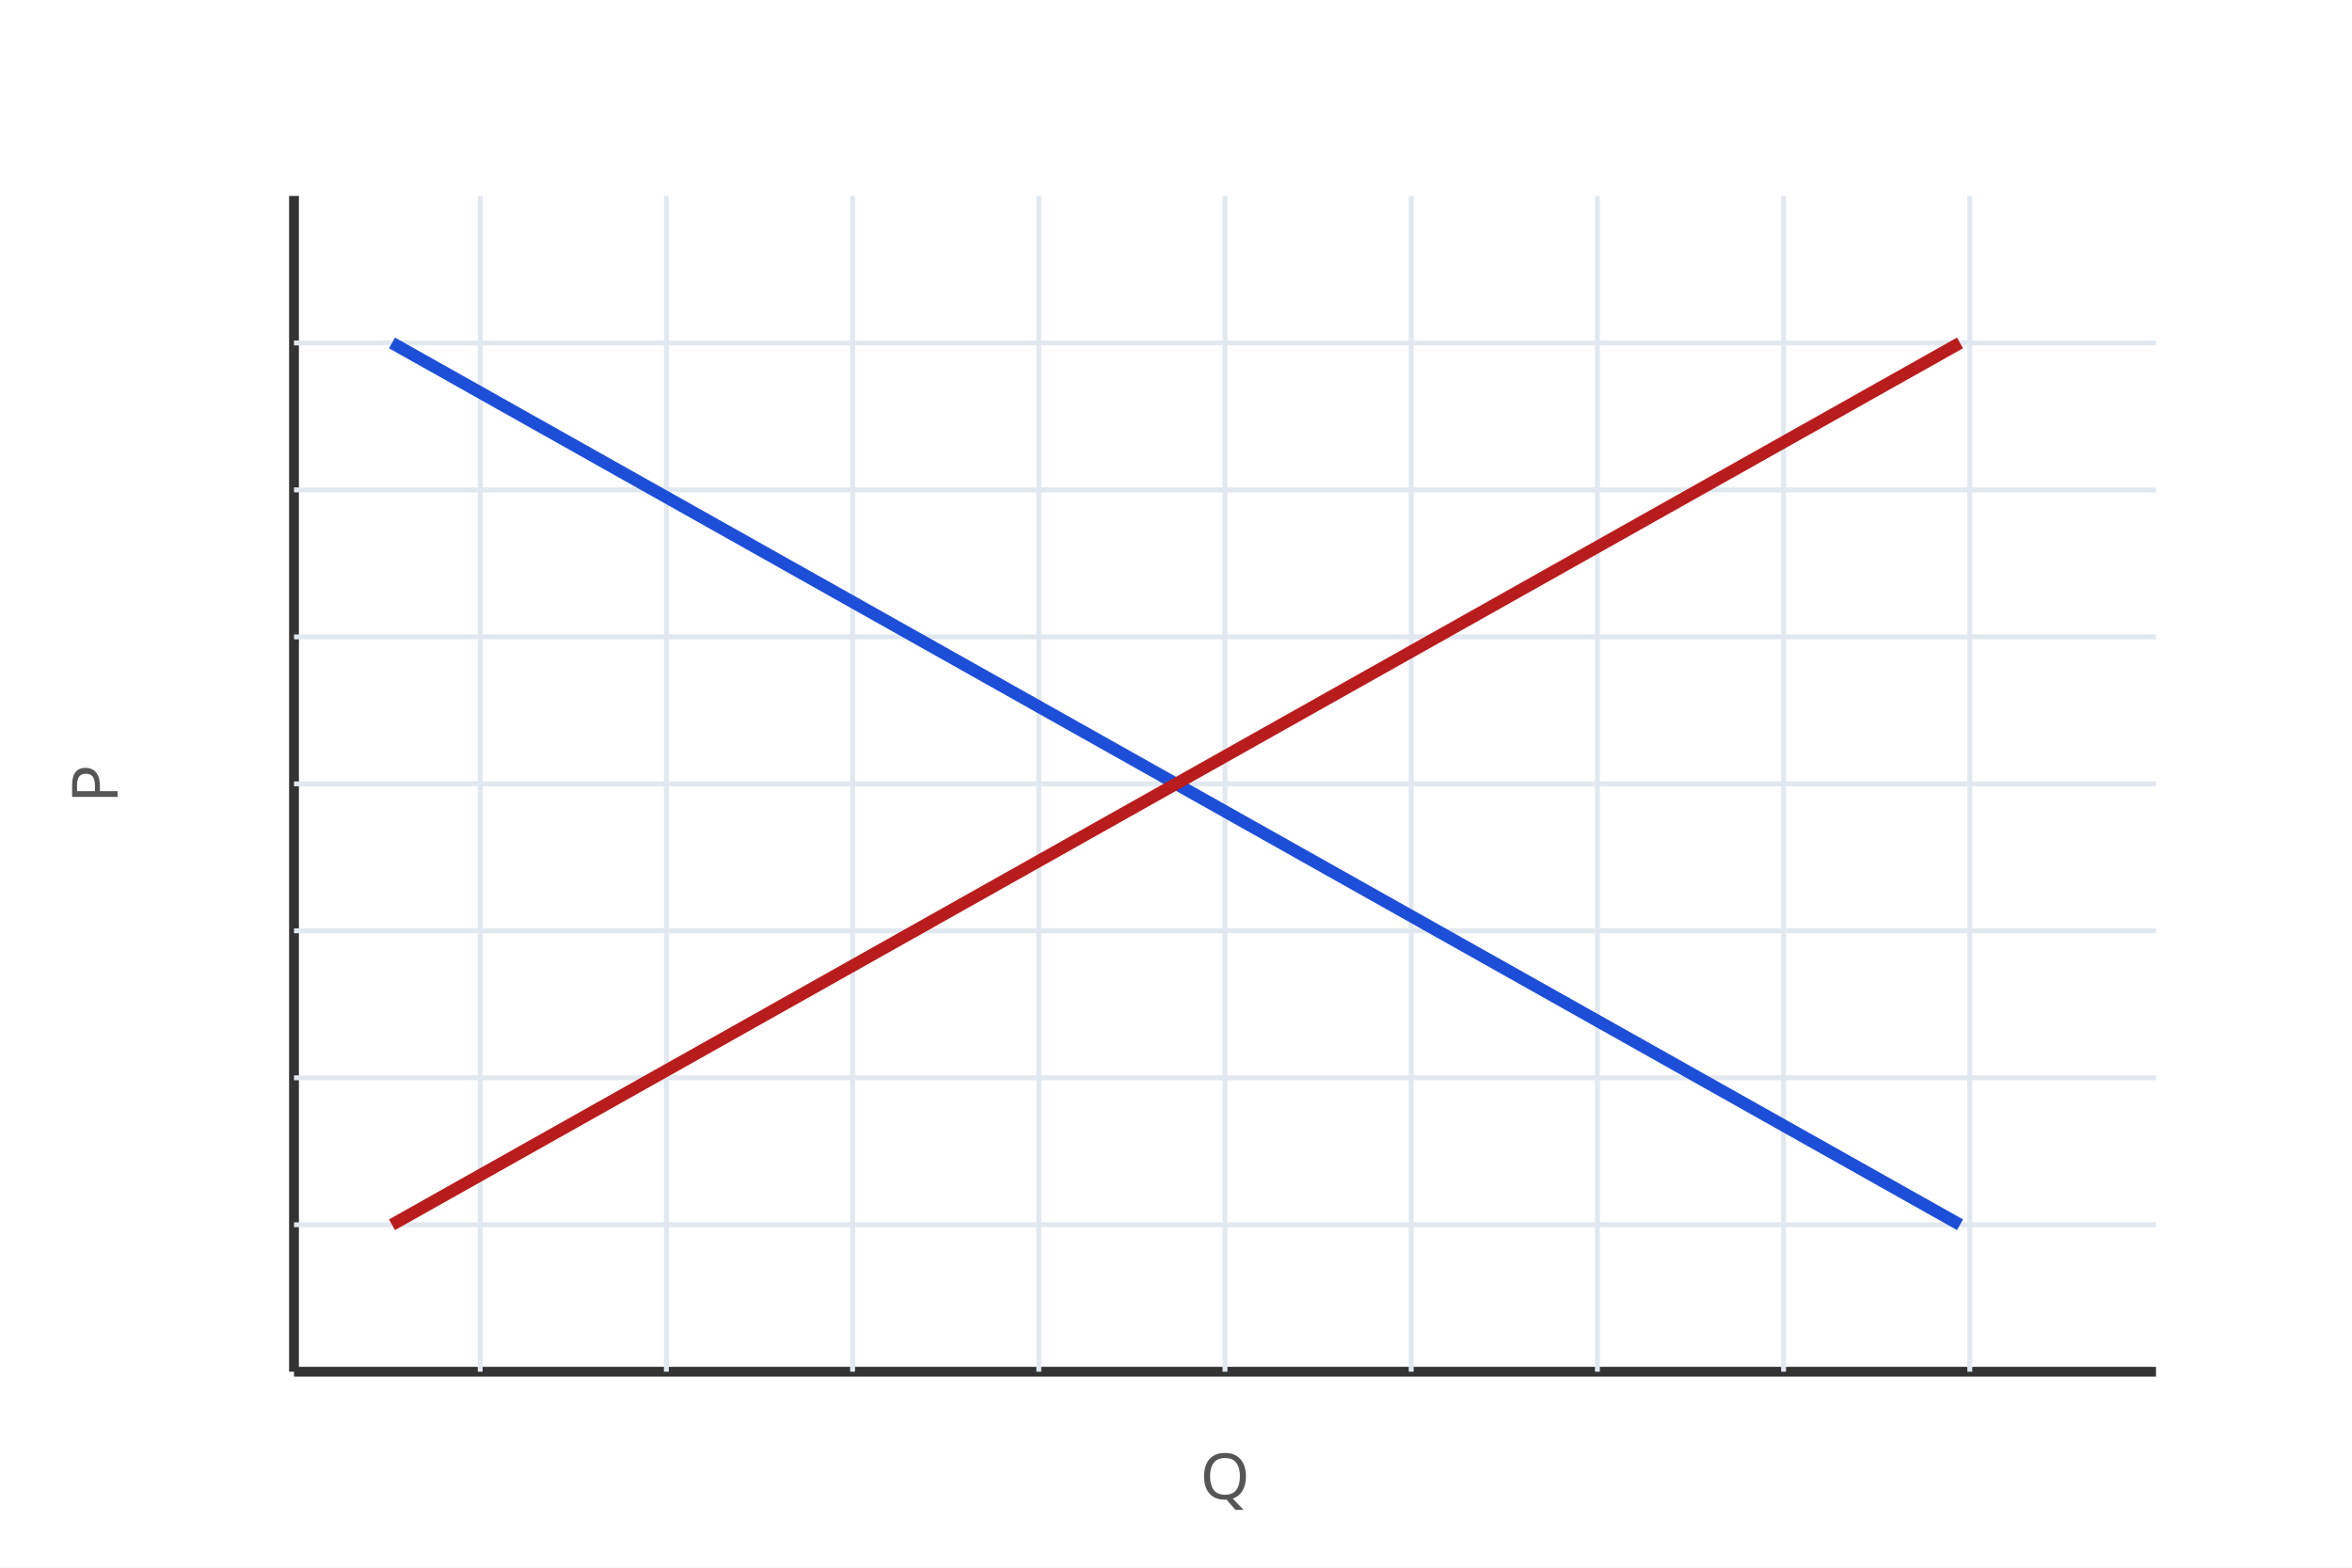
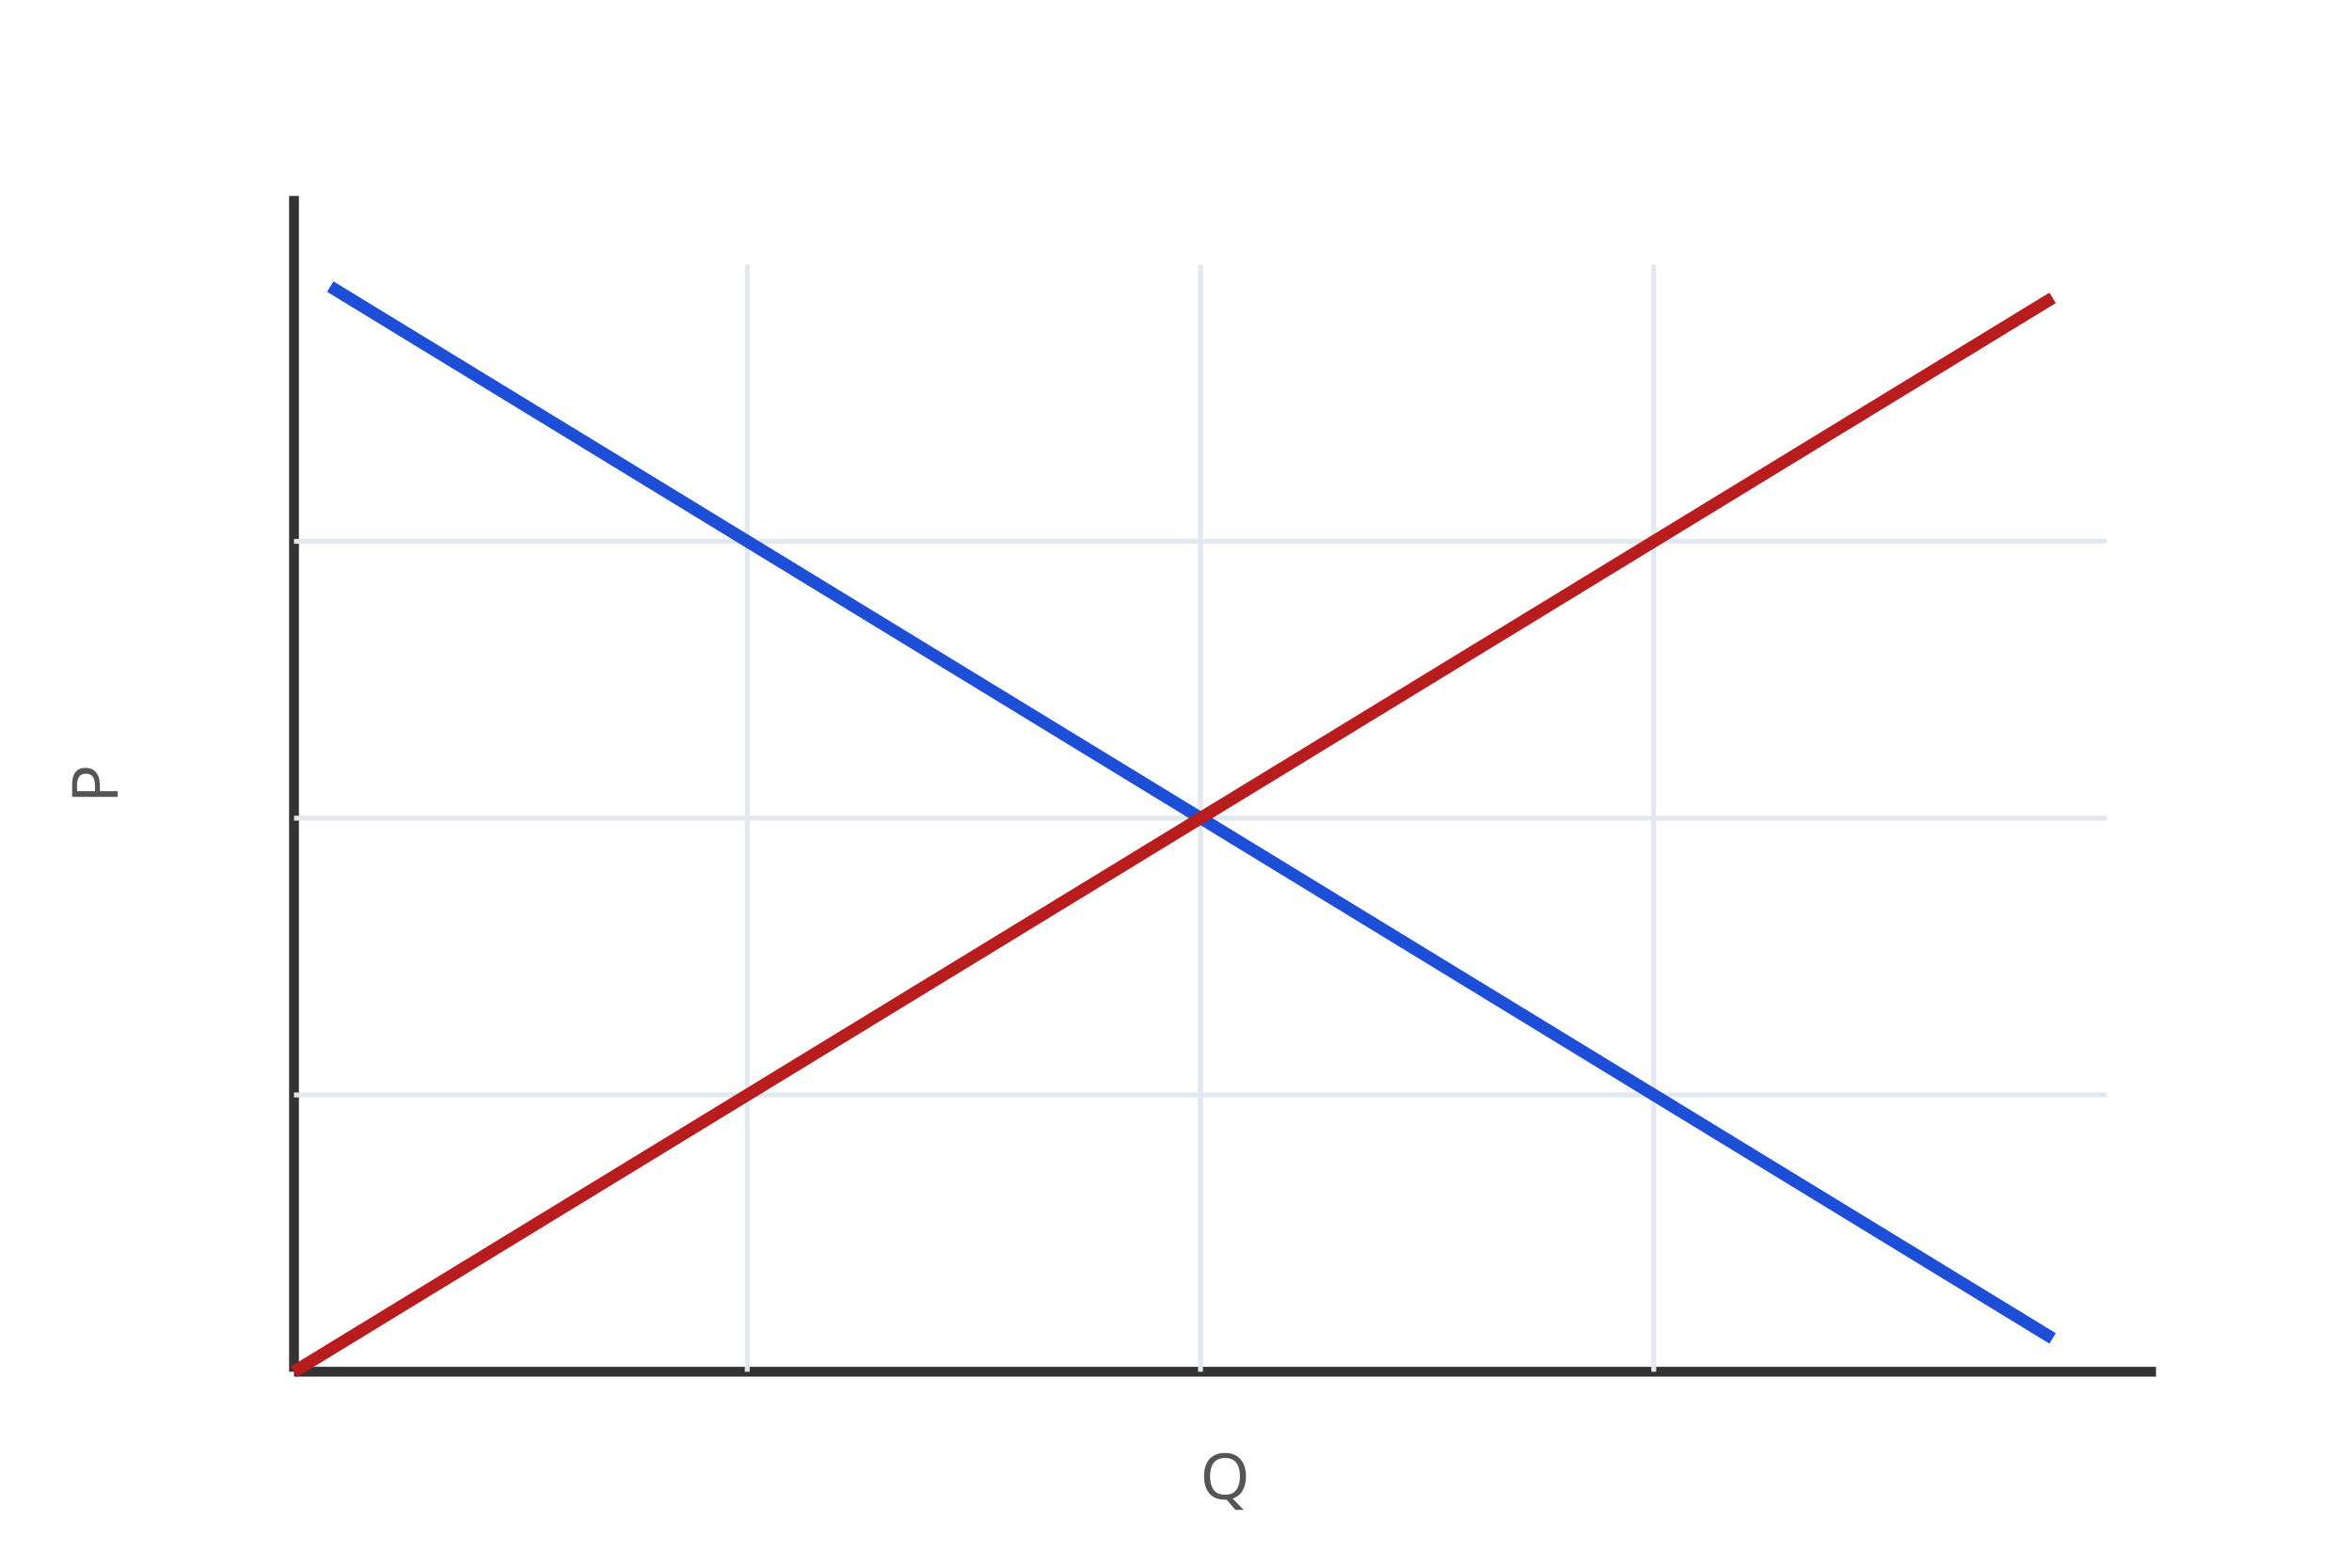
<svg xmlns="http://www.w3.org/2000/svg" viewBox="0 0 480 320">
  <rect width="480" height="320" fill="#ffffff" />
  <line x1="60" y1="280" x2="60" y2="40" stroke="#333" stroke-width="2" />
  <line x1="60" y1="280" x2="440" y2="280" stroke="#333" stroke-width="2" />
  <text x="250" y="306" font-family="sans-serif" font-size="13" fill="#555" text-anchor="middle">Q</text>
  <text x="24" y="160" font-family="sans-serif" font-size="13" fill="#555" text-anchor="middle" transform="rotate(-90 24 160)">P</text>
-   <line x1="98" y1="40" x2="98" y2="280" stroke="#e2e8f0" stroke-width="1" />
-   <line x1="136" y1="40" x2="136" y2="280" stroke="#e2e8f0" stroke-width="1" />
-   <line x1="174" y1="40" x2="174" y2="280" stroke="#e2e8f0" stroke-width="1" />
-   <line x1="212" y1="40" x2="212" y2="280" stroke="#e2e8f0" stroke-width="1" />
-   <line x1="250" y1="40" x2="250" y2="280" stroke="#e2e8f0" stroke-width="1" />
-   <line x1="288" y1="40" x2="288" y2="280" stroke="#e2e8f0" stroke-width="1" />
-   <line x1="326" y1="40" x2="326" y2="280" stroke="#e2e8f0" stroke-width="1" />
-   <line x1="364" y1="40" x2="364" y2="280" stroke="#e2e8f0" stroke-width="1" />
-   <line x1="402" y1="40" x2="402" y2="280" stroke="#e2e8f0" stroke-width="1" />
-   <line x1="60" y1="70" x2="440" y2="70" stroke="#e2e8f0" stroke-width="1" />
-   <line x1="60" y1="100" x2="440" y2="100" stroke="#e2e8f0" stroke-width="1" />
-   <line x1="60" y1="130" x2="440" y2="130" stroke="#e2e8f0" stroke-width="1" />
-   <line x1="60" y1="160" x2="440" y2="160" stroke="#e2e8f0" stroke-width="1" />
-   <line x1="60" y1="190" x2="440" y2="190" stroke="#e2e8f0" stroke-width="1" />
-   <line x1="60" y1="220" x2="440" y2="220" stroke="#e2e8f0" stroke-width="1" />
-   <line x1="60" y1="250" x2="440" y2="250" stroke="#e2e8f0" stroke-width="1" />
-   <line x1="80" y1="70" x2="400" y2="250" stroke="#1d4ed8" stroke-width="2.5" />
-   <line x1="80" y1="250" x2="400" y2="70" stroke="#b91c1c" stroke-width="2.5" />
+   <line x1="152.5" y1="54" x2="152.5" y2="280" stroke="#e2e8f0" stroke-width="1" />
+   <line x1="245.0" y1="54" x2="245.0" y2="280" stroke="#e2e8f0" stroke-width="1" />
+   <line x1="337.5" y1="54" x2="337.5" y2="280" stroke="#e2e8f0" stroke-width="1" />
+   <line x1="60" y1="223.5" x2="430" y2="223.5" stroke="#e2e8f0" stroke-width="1" />
+   <line x1="60" y1="167.0" x2="430" y2="167.0" stroke="#e2e8f0" stroke-width="1" />
+   <line x1="60" y1="110.5" x2="430" y2="110.5" stroke="#e2e8f0" stroke-width="1" />
+   <line x1="67.4" y1="58.5" x2="418.9" y2="273.2" stroke="#1d4ed8" stroke-width="2.5" />
+   <line x1="60.0" y1="280.0" x2="418.9" y2="60.8" stroke="#b91c1c" stroke-width="2.5" />
</svg>
